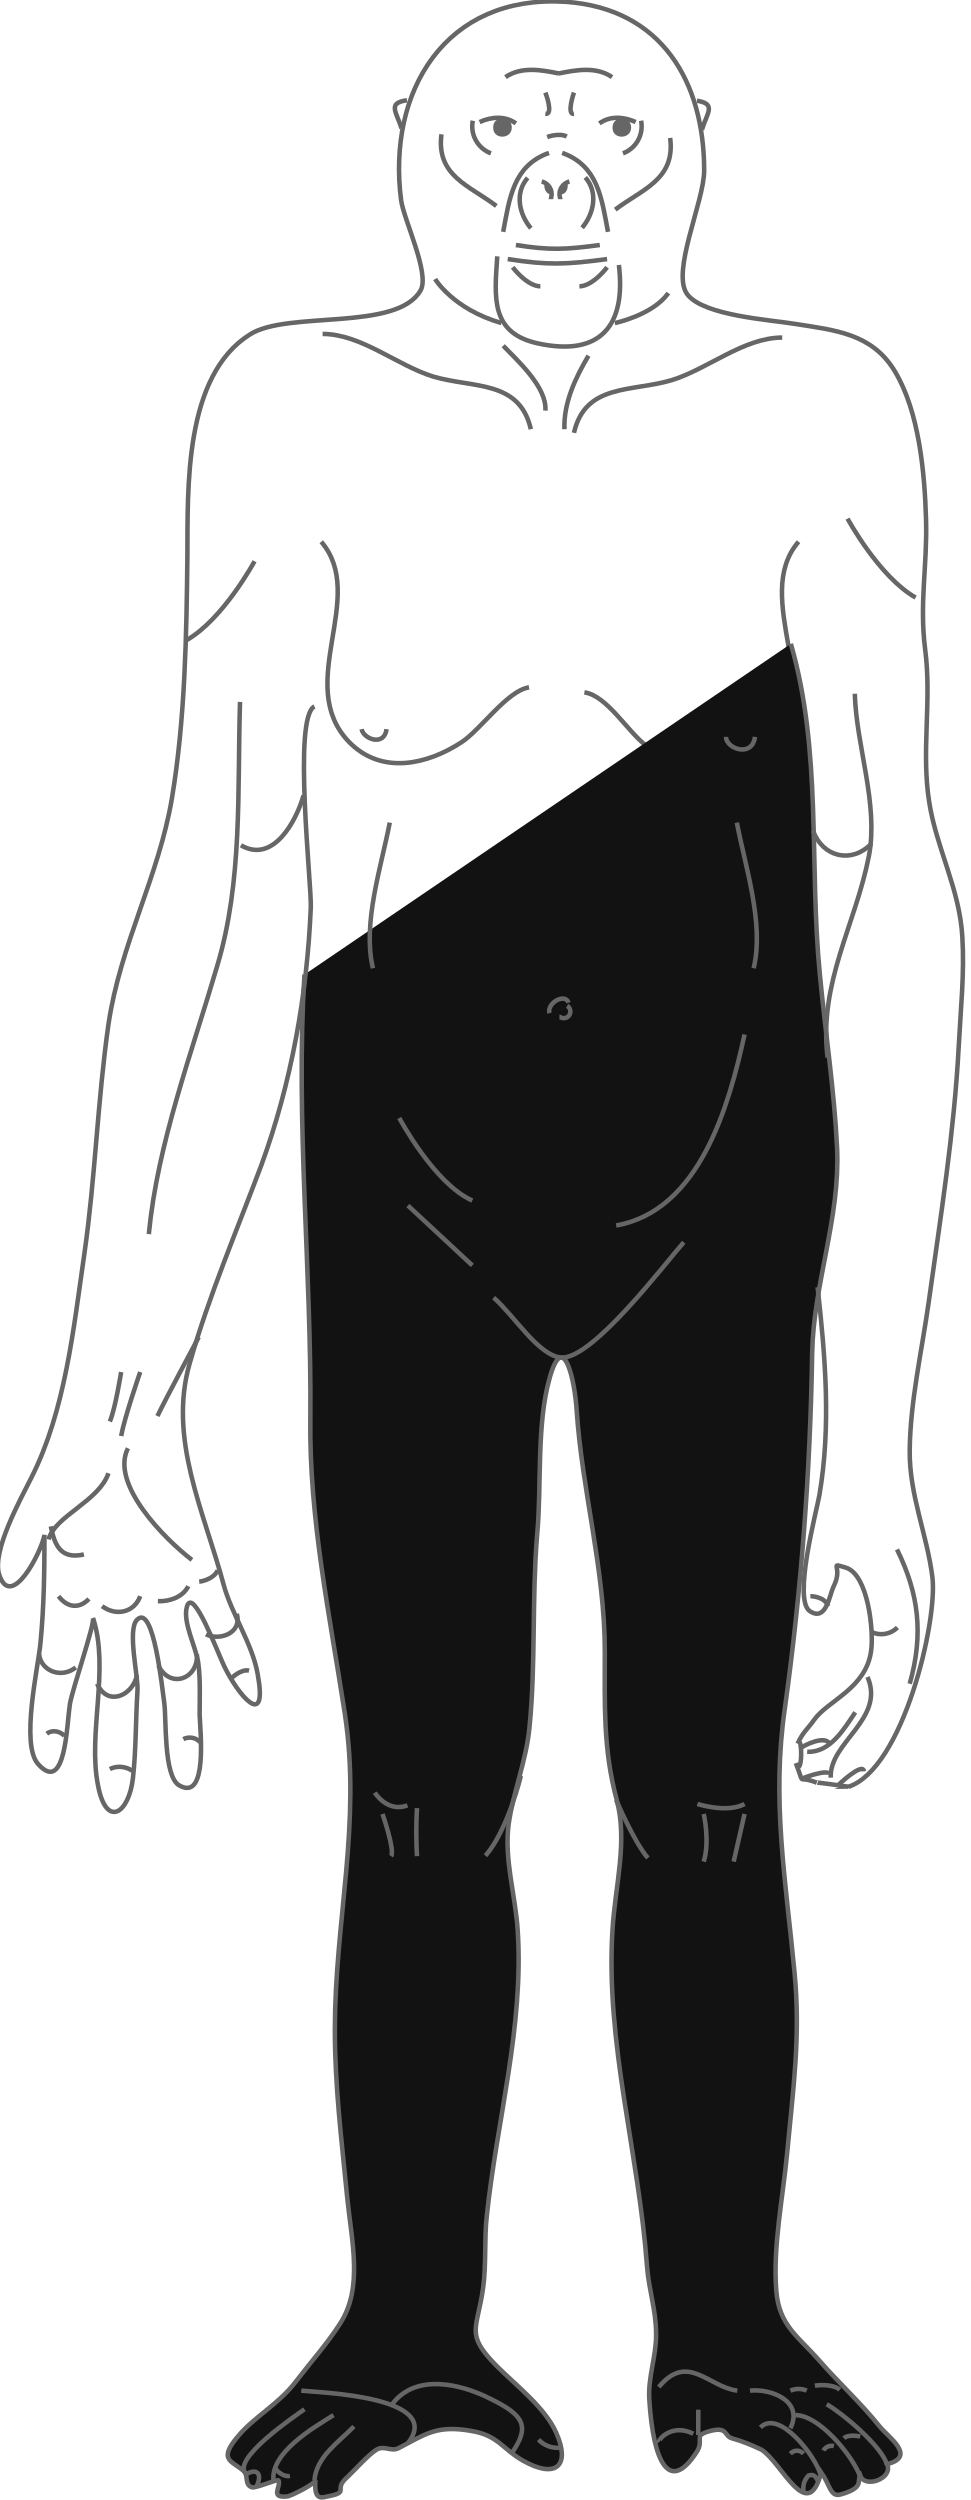
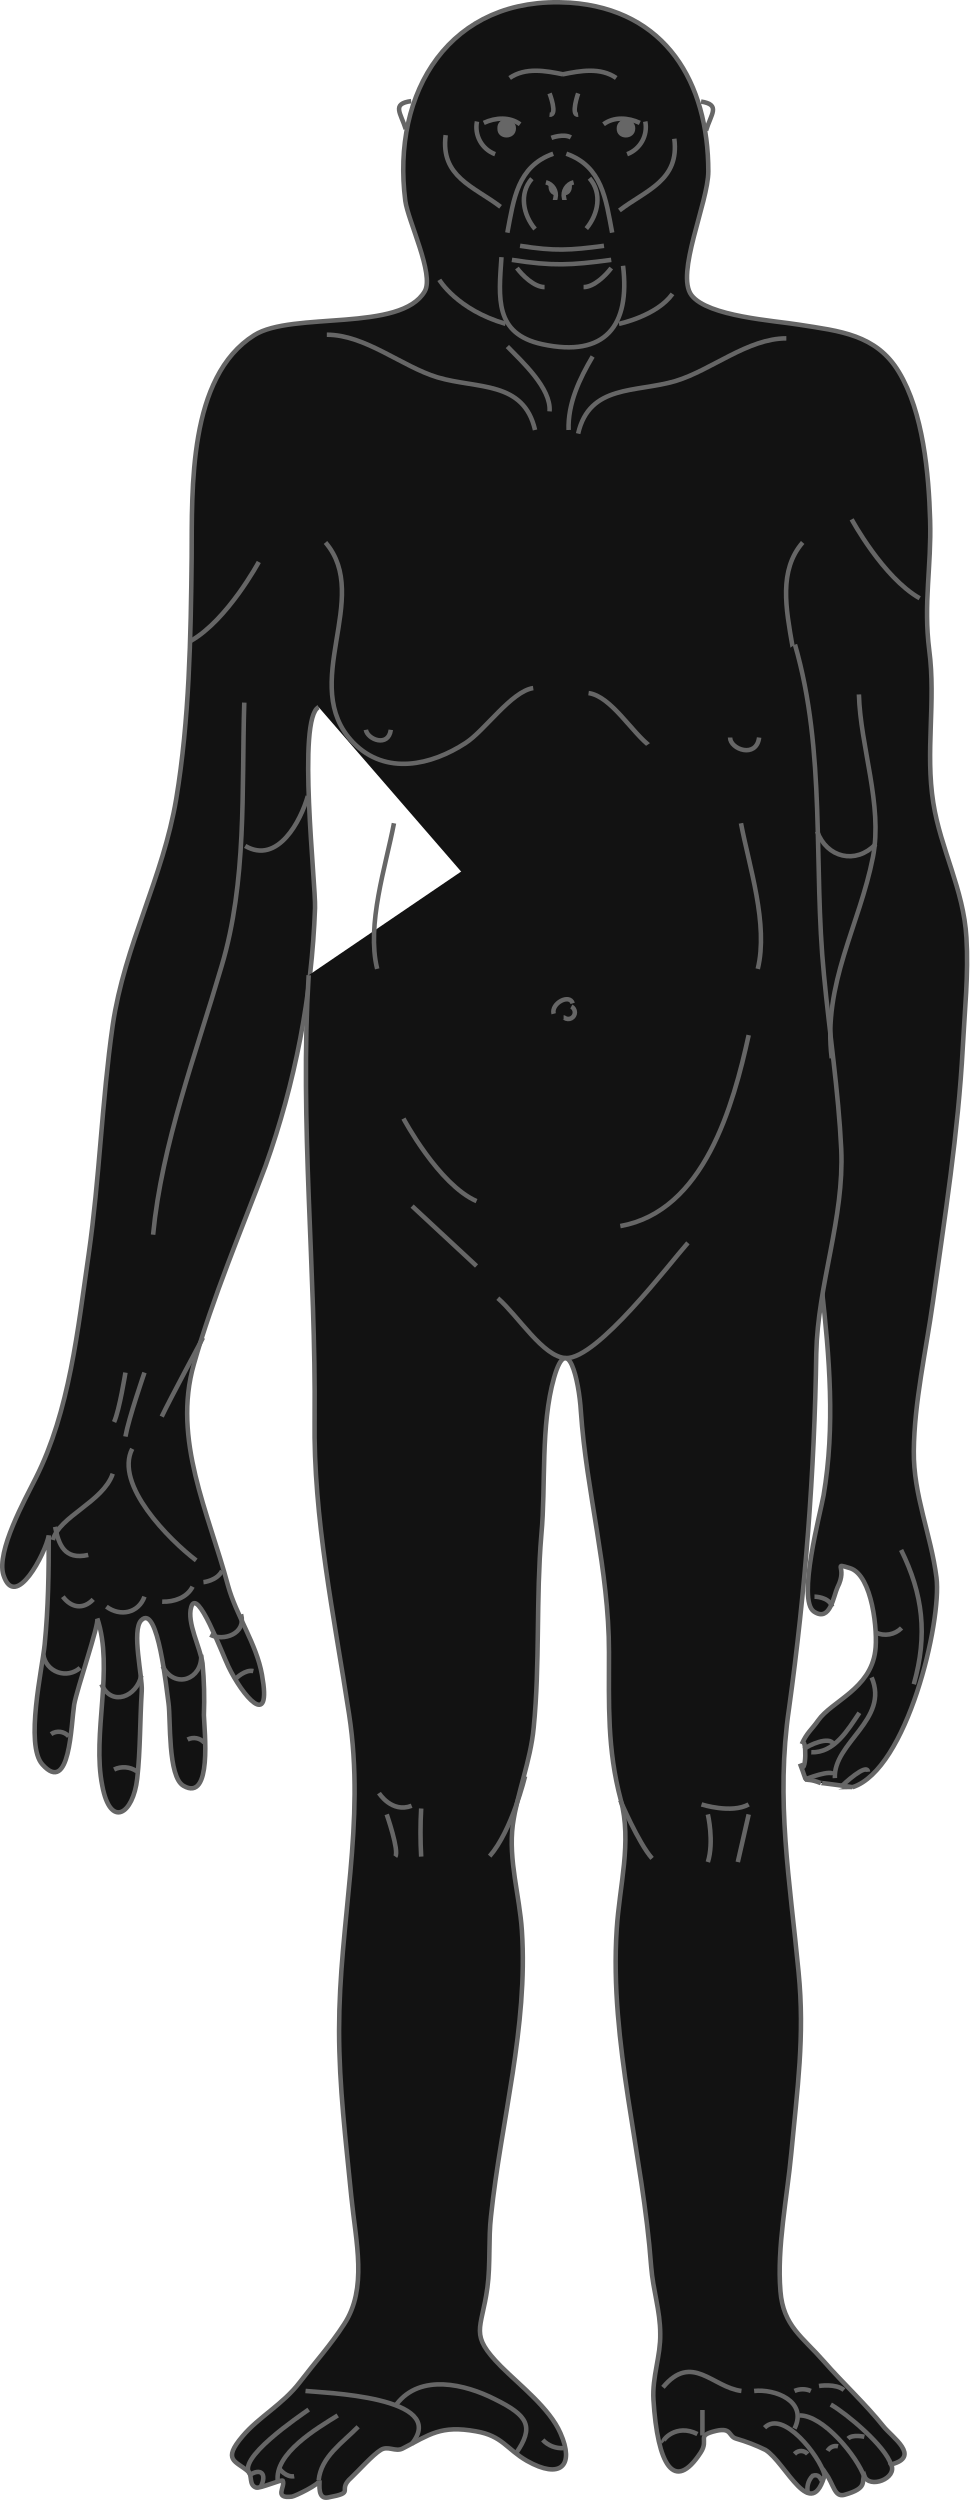
- <svg xmlns="http://www.w3.org/2000/svg" version="1.1" id="Layer_1" x="0px" y="0px" viewBox="0 0 213.8 551" style="enable-background:new 0 0 213.8 551;" xml:space="preserve">
-   <style type="text/css">
- 	.st0{fill:none;stroke:#666666;stroke-miterlimit:10;}
- 	.st1{fill:#121212;stroke:#666666;stroke-miterlimit:10;}
- 	.st2{fill:#666666;}
- </style>
-   <path class="st0" d="M109.6,2.2" />
-   <path class="st0" d="M70.8,119.4c10.4,12.1-6.1,31.4,6.1,44.1c7.2,7.4,17.3,5,24.8,0.1c4.2-2.7,10.1-11.4,14.9-12.1" />
-   <path class="st0" d="M176,119.4c-10.6,12.3,6.4,33.5-5.2,46.3c-7.2,7.9-21,4-28.3-1.3c-4.1-3-8.7-11.1-13.7-11.8" />
-   <path class="st0" d="M79.7,160.7c0.4,2.2,5,3.9,5.5,0" />
-   <path class="st1" d="M174.3,141.9c6.9,23.8,4,48.5,6.4,72.9c1.2,12.7,3.2,25.6,3.8,38.3c0.7,15.4-5.2,29.8-5.5,45.1  c-0.4,26.2-2.4,52.3-6,78.2c-3,20.3,0.2,38.1,2.1,58.2c1.4,14.2-0.3,25.8-1.6,39.8c-0.9,9.7-3.2,20.8-2.4,30.5  c0.6,7.7,4.9,10.1,9.6,15.5c4.1,4.7,9.1,9.3,13.1,14.3c1.9,2.4,8.4,6.7,1.7,8.4c1.5,3.1-4.9,5.5-5.9,2.5c-0.8,1.2,1,2.7-4.4,4.2  c-2.2,0.6-2.3-2.2-4.2-4.9c-3,11.7-8.7-2.2-13.2-5c-2.1-1-4.3-1.9-6.5-2.5c-1.7-0.5-0.9-2.5-4.4-1.7c-4.6,1.1-1.4,1.8-3.4,4.8  c-5.8,8.9-9.5,2.8-10.4-11.7c-0.3-5,1.6-9.6,1.5-14.5c0-5.1-1.6-9.6-2-14.8c-1.8-24.8-9.2-49.3-7.6-74.3c0.6-9.7,3.4-19.3,0.9-28.6  c-3-11.2-2.6-21-2.6-32.6c0-18.1-5-35.3-6.2-53.1c-0.4-6.7-2.9-17.9-5.9-7.4c-3,10.4-1.8,23.8-2.8,34.6c-1.2,14.2-0.3,28.5-1.7,42.6  c-0.7,7.4-3.6,14.2-4.6,21.4c-1,7.8,1.5,15.6,2,23.3c1.4,21.2-4.6,42-6.8,62.9c-0.6,5.2-0.1,10.6-0.8,15.8c-1.3,9.5-4.1,10.2,3,17.4  c4.2,4.2,10.7,9.2,13.1,14.7c3.2,7.2,0,10.3-7.4,6.1c-4.5-2.6-5.4-5.5-11.2-6.5c-7.8-1.4-10.2,0.7-16.2,3.8  c-1.6,0.8-3.2-0.7-4.8,0.3c-1.8,1.1-4.9,4.6-6.5,6.1c-3.4,3,1.3,3.2-5.2,4.4c-2.2,0.4-1.8-2.7-1.8-3.8c0,0.9-5.4,3.5-6.1,3.6  c-4.1,0.5-1.4-2.2-2-3.5c-0.2-0.4-5.1,1.8-5.9,1.5c-1.7-0.6-0.7-2.7-1.8-3.6c-2.7-2.3-5.7-2.4-1.2-7.7c3.6-4.3,8.9-7,12.7-12  c3.2-4.2,6.8-8.2,9.7-12.7c5.2-7.9,2.6-18.1,1.6-28.1c-1.2-12.3-2.7-24.2-2.7-36.7c0-24.1,5.9-45.6,2.2-69.7  c-3.3-21.6-7.9-43.1-7.6-65.1c0.3-32.7-3.3-65.1-1.3-97.8" />
-   <path class="st0" d="M160,162.4c0,2.6,5.8,4.7,6.4,0" />
-   <path class="st0" d="M178.6,351.8c0,0,3.2,0,3.9,2.2" />
-   <path class="st0" d="M191.2,369.6c4,9.3-8.5,14.4-8.1,22.2" />
-   <path class="st0" d="M177.9,386.1c5.1,0.2,8.1-5,10.6-8.7" />
-   <path class="st0" d="M176.3,385.4c0.9-0.8,5.6-3,6.5-1.1" />
-   <path class="st0" d="M176.3,392.2c0.3-0.2,6.3-2.5,6.5-1.1" />
-   <path class="st0" d="M184.6,393.6c0.2-0.3,5.6-5.3,5.8-3.2" />
-   <path class="st0" d="M192.1,359.7c1.9,0.9,4.2,0.5,5.7-1" />
-   <path class="st0" d="M197.7,341.5c4.8,9.7,5.9,18.7,2.8,29.6" />
-   <path class="st0" d="M66.9,175.3c-1.5,5.4-6.6,15.2-13.8,11" />
-   <path class="st0" d="M23.9,324.7c-2.1,6.2-11.8,9.4-13.2,14.6" />
-   <path class="st0" d="M28.2,319.2c-4,7.9,8.2,20.1,14.1,24.6" />
-   <path class="st0" d="M43.8,294.7c0,0-7.5,14-9.1,17.4" />
-   <path class="st0" d="M11.2,336.4c0.8,3.9,2,7.4,7.3,6.2" />
-   <path class="st0" d="M12.9,351.8c1.9,2.5,4.5,2.9,6.7,0.6" />
-   <path class="st0" d="M22.5,354c3.1,2.3,7.1,1.4,8.4-2.2" />
-   <path class="st0" d="M34.8,352.9c2.6,0.1,5.5-0.9,6.7-3.3" />
-   <path class="st0" d="M43.9,348.6c0,0,3-0.3,4.1-2.5" />
-   <path class="st0" d="M8.6,364.6c0.5,3.8,5,5.4,8.1,2.9" />
-   <path class="st0" d="M21.4,371.1c2.3,5.1,7.8,2.7,8.8-1.9" />
-   <path class="st0" d="M34.9,367.1c2.6,5.2,8.8,3,8.5-2.5" />
-   <path class="st0" d="M45.4,360.2c2.9,1.5,8-0.2,6.8-4.5" />
-   <path class="st0" d="M14.2,382.6c-1-1.1-2.7-1.4-3.9-0.5" />
-   <path class="st0" d="M29.2,390.3c-1.5-1-3.4-1.2-5-0.4" />
-   <path class="st0" d="M44.1,384c-0.9-1.1-2.5-1.3-3.7-0.7" />
-   <path class="st0" d="M51.1,369.8c0,0,2-2,3.8-1.6" />
-   <path class="st0" d="M26.7,302.4c0,0-1.3,8.2-2.5,10.9" />
-   <path class="st0" d="M30.9,302.4c0,0-3.5,10.1-4.2,14.1" />
-   <path class="st0" d="M56.1,123.7c0,0-6.9,12.8-15,17.4" />
-   <path class="st0" d="M186.8,114.3c0,0,6.9,12.8,15,17.4" />
-   <path class="st0" d="M172.4,74.4c-8.5,0-16.5,7-24.4,9.4c-8.8,2.6-19,0.7-21.5,11.6" />
-   <path class="st0" d="M71.1,73.6c8.5,0,16.5,7,24.4,9.4c8.8,2.6,19,0.7,21.5,11.6" />
-   <path class="st0" d="M125.5,137.5" />
-   <path class="st0" d="M125.5,106.2" />
-   <path class="st0" d="M117.1,137.5" />
-   <path class="st0" d="M118.2,108.6" />
-   <path class="st0" d="M109.6,56.5c-0.6,9-1.6,16.9,9,19.2c13.9,3,19.4-4.1,17.8-17.3" />
-   <path class="st0" d="M95.9,61.5c0,0,3.9,6.6,14.6,9.7" />
-   <path class="st0" d="M135.5,71.2c0,0,8.3-1.7,11.8-6.6" />
-   <path class="st0" d="M52.9,154.7c-0.6,19.4,0.6,39.4-5,58.1C42.3,232,34.7,252,32.8,272" />
-   <path class="st0" d="M82.6,395.1c0,0,2.8,4.5,7.2,2.8" />
-   <path class="st0" d="M153.7,397.6c0,0,6.6,2.1,10.4,0" />
-   <path class="st0" d="M84.3,399.8c0,0,2.8,8,1.9,9.3" />
-   <path class="st0" d="M91.9,398.5c-0.2,3.5-0.2,7,0,10.6" />
-   <path class="st0" d="M155.1,399.8c0,0,1.4,6,0,10.5" />
-   <line class="st0" x1="164.1" y1="399.8" x2="161.7" y2="410.3" />
-   <path class="st0" d="M114.8,391.4c0,0-2.9,12-7.8,17.6" />
-   <path class="st0" d="M141.3,407.3" />
-   <path class="st0" d="M136.8,398.7" />
-   <path class="st0" d="M164.1,228c-3.4,15.5-9.8,38.8-28.3,42.1" />
-   <path class="st0" d="M88,246.4c0,0,7.7,14.5,16.1,18.2" />
-   <path class="st0" d="M89.9,265.7c0,0,12.7,11.8,14.2,13.2" />
-   <path class="st0" d="M108.8,286c4.5,3.9,10,13,15,13.2c6.9,0.3,22.9-20.9,26.9-25.4" />
-   <path class="st0" d="M125,221.7c0.7,0.4,0.9,1.3,0.5,2c-0.4,0.7-1.3,0.9-2,0.5c-0.1,0-0.1-0.1-0.2-0.1" />
-   <path class="st0" d="M125.3,221c-0.7-2.2-4.8,0-4.2,2.3" />
-   <path class="st0" d="M162.4,181.3c1.8,9.5,6.1,22.3,3.7,32.1" />
-   <path class="st0" d="M85.9,181.3c-1.8,9.5-6.1,22.3-3.7,32.1" />
-   <path class="st0" d="M180.2,283.7c1.7,15.4,3,30.5,0.4,45.8c-0.6,3.5-5.9,23.1-2.1,25.6c3.6,2.4,4.3-3.5,5.2-5.4  c2.3-4.5-1.3-5.4,2.7-4.2c5,1.5,6.2,14.2,5.6,18.3c-1.1,8.4-9.6,11-12.6,15.3c-1.4,2-2.5,2.7-3.6,5.2c1.1-2.5,1.1,8-0.4,4.3  c2.1,5.4,0.1,2.5,4.6,4.3c-0.6-0.2,7.1,0.9,7,0.9c12-3.9,19.7-36.5,18.5-46.2c-1.2-9.5-5.1-18.1-5-27.9c0.1-10.8,2.7-22.1,4.2-32.8  c2.6-18.7,5.6-37.3,6.6-56.2c0.4-7.9,1.3-16.2,0.8-24.2c-0.6-10.6-5.7-19.5-7.3-29.7c-1.8-11.3,0.6-22.3-0.9-33.7  c-1.3-10.3,0.5-18.4,0.2-28.6c-0.3-10.2-1.5-23.8-6.9-32.7c-5-8.3-13.1-9-21.9-10.4c-5.4-0.9-20.2-1.8-23.8-6.5  c-3.7-4.8,3.7-20.5,3.7-27.3c0-19.5-9.3-35.7-30.5-37.2C98.1-1.3,85.3,20.2,88.4,44.1c0.6,4.4,6.4,16.2,4.3,19.9  c-5.2,9.1-29.2,4.4-37.6,9.7c-14.6,9.2-13.7,33.8-13.8,49c-0.2,17.5-0.5,35.8-3.4,53.2c-2.9,17.3-11.4,32.2-14,49.9  c-2.4,16.8-2.9,33.8-5.3,50.5c-2.4,16.5-4.2,34.6-11.7,49.4c-2.3,4.6-8.7,16.1-7.1,21.3c2.6,8.1,9.3-4.8,10-8.7  c0,8.1-0.1,15.9-0.9,24c-0.5,5.2-4.4,22.2-0.5,26.5c6.1,6.8,6.3-8.7,7-13.2c0.6-3.5,5.5-17.6,5.1-19c3.7,11.2-1.2,25.4,1.1,36.9  c1.8,9.5,6.8,6.3,7.7-1.6c0.7-6.2,0.6-13,1-19.3c0.2-3.1-2.3-13.4-0.1-15.6c3.7-3.8,5.6,15.7,6,18.3c0.5,3.5-0.2,16.2,3.3,18.2  c6.4,3.7,4.6-12.2,4.5-15.6c0-3.8,0.2-7.6-0.3-11.4c-0.5-3.5-3.5-9-2.5-12.4c1.3-4.6,6.8,10.2,8.2,13.1c3,6.3,9.7,14.4,7.4,1.8  c-1.2-6.8-5.7-13.1-7.5-19.7c-4.3-16.1-12.3-32.1-7.5-48.8c4.2-14.8,10.4-29.3,15.8-43.7c6.6-18,10.1-37.6,10.9-56.8  c0.2-5.1-4-41.9,0.8-44.3" />
-   <path class="st0" d="M183.2,319.2" />
-   <path class="st0" d="M185.9,279" />
-   <path class="st0" d="M179.2,183.1c2.1,5.8,8.5,7.4,12.9,2.8" />
-   <path class="st0" d="M188.4,152.9c0.3,11.5,5.3,24.4,3.1,35.8c-3,15.3-11.1,27.9-9.1,44.4" />
-   <path class="st0" d="M66.4,526.9c3.6,0.4,31.9,1.2,23.4,11.7" />
-   <path class="st0" d="M113.5,540" />
-   <path class="st0" d="M112.7,540.8c4.3-6.1,2.7-8.5-4.6-12.1c-6.5-3.3-16.4-5.7-21.6,1.1" />
-   <path class="st0" d="M118.7,537.7c1.2,1.3,2.9,1.9,4.6,1.8" />
-   <path class="st0" d="M67.1,531c-1.5,1.1-16.8,11.3-12.7,14.4" />
-   <path class="st0" d="M73.5,532.3c-4.5,2.8-14.1,8.4-13.2,14.6" />
-   <path class="st0" d="M78,534.8c-3.4,3.5-8.2,6.6-8.7,11.8" />
-   <path class="st0" d="M167.6,535c4.1-4.1,12.1,6.3,13.2,10.3" />
-   <path class="st0" d="M175.3,532.3c5.2-0.1,12.7,9,14.3,13.6" />
-   <path class="st0" d="M182.2,529.9c3.5,2,12.1,9.2,13.3,13.3" />
-   <path class="st0" d="M145.3,538.2c-0.4-0.4,2.8-4.2,7.5-1.8" />
-   <path class="st0" d="M145.2,526.1c6.4-7.7,10.9,0,17.3,0.8" />
-   <path class="st0" d="M165.3,526.9c4.5-0.5,11.9,2.2,8.9,8.3" />
-   <line class="st0" x1="153.9" y1="531.1" x2="153.9" y2="536.7" />
-   <path class="st0" d="M174.2,526.9c1.2-0.5,2.5-0.5,3.6,0" />
-   <path class="st0" d="M179.6,525.8c0,0,3.7-0.6,5.5,0.9" />
-   <path class="st0" d="M177.1,540.8c-0.7-0.8-1.9-0.9-2.7-0.2c-0.1,0.1-0.1,0.1-0.2,0.2" />
-   <path class="st0" d="M183.8,539.1c-0.9-0.2-1.9,0.2-2.3,1" />
-   <path class="st0" d="M189.6,537c0,0-2.6-0.6-3.6,0.4" />
-   <path class="st0" d="M60.7,544.1c0,0,1.4,1.9,3.2,1.6" />
-   <path class="st0" d="M54,545.5c2.5-1.7,4-0.4,2.5,2.6" />
-   <path class="st0" d="M180.2,546.7c-0.4-0.8-0.8-1.5-2-1.1c-1,1-1.4,2.5-1,4" />
-   <path class="st0" d="M120.2,20.4c0,0,1.9,4.9,0,4.7" />
-   <path class="st0" d="M126.5,20.4c0,0-1.7,4.9,0,4.7" />
-   <path class="st0" d="M117,28.5" />
-   <path class="st0" d="M113.2,23.5" />
-   <path class="st0" d="M128.7,28.8" />
-   <path class="st0" d="M132.1,24.3" />
-   <path class="st0" d="M121,33.7c-7.9,2.8-8.7,10-10.1,17.4" />
-   <path class="st0" d="M123.9,33.7c7.9,2.8,8.7,10,10.1,17.4" />
-   <path class="st0" d="M119.4,40c1.5,0.4,2.5,1.9,2.1,3.5c0,0.1-0.1,0.3-0.1,0.4" />
-   <path class="st0" d="M125.5,40c-1.5,0.4-2.5,1.9-2.1,3.5c0,0.1,0.1,0.3,0.1,0.4" />
-   <path class="st0" d="M110.9,76.2c3.2,3.3,9.7,9.2,9.3,14.3" />
-   <path class="st0" d="M129.7,78.4c-2.9,4.9-5.5,10.4-5.3,16.2" />
-   <path class="st0" d="M111.9,57.1c9,1.4,12.9,1.2,21.9,0" />
-   <path class="st0" d="M113.7,54c7.6,1.2,11,1,18.5,0" />
-   <path class="st0" d="M129,39.1c2.9,3.3,1.9,8-0.7,11.1" />
-   <path class="st0" d="M116.3,39.2c-2.9,3.3-1.9,8,0.7,11.1" />
-   <path class="st0" d="M111.4,17c3.5-2.4,7.9-1.6,11.8-0.8" />
-   <path class="st0" d="M134.9,17c-3.5-2.4-7.9-1.6-11.8-0.8" />
-   <path class="st0" d="M147.7,30.4c1.2,9.2-6.2,11.3-12.1,15.8" />
-   <path class="st0" d="M97.3,29.6c-1.2,9.2,6.2,11.3,12.1,15.8" />
-   <path class="st0" d="M119.4,27.8" />
-   <path class="st0" d="M116.6,25.1" />
-   <path class="st0" d="M126.1,27.9" />
-   <path class="st0" d="M129,25.2" />
-   <path class="st0" d="M104.2,26.6c-0.6,3.1,1.1,6.1,4,7.2" />
-   <path class="st0" d="M141.3,26.6c0.6,3.1-1.1,6.1-4,7.2" />
-   <path class="st0" d="M105.7,26.9c2.6-1.2,5.7-1.4,8,0.3" />
-   <path class="st0" d="M140.1,26.9c-2.6-1.2-5.7-1.4-8,0.3" />
-   <path class="st0" d="M120.5,40.6c0,0-0.3,1.6,1.1,1.8" />
-   <path class="st0" d="M124.6,40.6c0,0,0.3,1.6-1.1,1.8" />
-   <path class="st2" d="M112.8,28.1c0,2.7-4.2,2.7-4.1,0C108.6,25.4,112.8,25.4,112.8,28.1z" />
-   <path class="st2" d="M139.1,28.1c0,2.7-4.2,2.7-4.1,0C135,25.4,139.1,25.4,139.1,28.1z" />
-   <path class="st0" d="M113,58.9c1.2,1.6,3.8,4.2,6.1,4.2" />
-   <path class="st0" d="M133.8,58.9c-1.2,1.6-3.8,4.2-6.1,4.2" />
-   <path class="st0" d="M120.6,30.2c0,0,2.7-1,4.3-0.1" />
-   <path class="st0" d="M89.7,22.1c-4.4,0.6-2.3,2.6-1.2,6.2" />
-   <path class="st0" d="M153.6,22.2c4.4,0.7,2.2,2.7,1.1,6.4" />
-   <path class="st0" d="M135.8,396.7c0,0,4,9.4,7,12.8" />
+ <svg xmlns="http://www.w3.org/2000/svg" width="213.7" height="551.13" viewBox="0 0 213.7 551.13">
+   <path d="M180.2,283.7c1.7,15.4,3,30.5.4,45.8-.6,3.5-5.9,23.1-2.1,25.6,3.6,2.4,4.3-3.5,5.2-5.4,2.3-4.5-1.3-5.4,2.7-4.2,5,1.5,6.2,14.2,5.6,18.3-1.1,8.4-9.6,11-12.6,15.3-1.4,2-2.5,2.7-3.6,5.2,1.1-2.5,1.1,8-.4,4.3,2.1,5.4.1,2.5,4.6,4.3-.6-.2,7.1.9,7,.9,12-3.9,19.7-36.5,18.5-46.2-1.2-9.5-5.1-18.1-5-27.9.1-10.8,2.7-22.1,4.2-32.8,2.6-18.7,5.6-37.3,6.6-56.2.4-7.9,1.3-16.2.8-24.2-.6-10.6-5.7-19.5-7.3-29.7-1.8-11.3.6-22.3-.9-33.7-1.3-10.3.5-18.4.2-28.6s-1.5-23.8-6.9-32.7c-5-8.3-13.1-9-21.9-10.4-5.4-.9-20.2-1.8-23.8-6.5s3.7-20.5,3.7-27.3c0-19.5-9.3-35.7-30.5-37.2C98.1-1.3,85.3,20.2,88.4,44.1c.6,4.4,6.4,16.2,4.3,19.9-5.2,9.1-29.2,4.4-37.6,9.7-14.6,9.2-13.7,33.8-13.8,49-.2,17.5-.5,35.8-3.4,53.2s-11.4,32.2-14,49.9c-2.4,16.8-2.9,33.8-5.3,50.5-2.4,16.5-4.2,34.6-11.7,49.4C4.6,330.3-1.8,341.8-.2,347c2.6,8.1,9.3-4.8,10-8.7,0,8.1-.1,15.9-.9,24-.5,5.2-4.4,22.2-.5,26.5,6.1,6.8,6.3-8.7,7-13.2.6-3.5,5.5-17.6,5.1-19,3.7,11.2-1.2,25.4,1.1,36.9,1.8,9.5,6.8,6.3,7.7-1.6.7-6.2.6-13,1-19.3.2-3.1-2.3-13.4-.1-15.6,3.7-3.8,5.6,15.7,6,18.3.5,3.5-.2,16.2,3.3,18.2,6.4,3.7,4.6-12.2,4.5-15.6a86.82,86.82,0,0,0-.3-11.4c-.5-3.5-3.5-9-2.5-12.4,1.3-4.6,6.8,10.2,8.2,13.1,3,6.3,9.7,14.4,7.4,1.8-1.2-6.8-5.7-13.1-7.5-19.7C45,333.2,37,317.2,41.8,300.5c4.2-14.8,10.4-29.3,15.8-43.7A189.39,189.39,0,0,0,68.5,200c.2-5.1-4-41.9.8-44.3" transform="translate(0.95 0.19)" fill="#121212" stroke="#666" stroke-miterlimit="10" />
+   <path d="M109.6,2.2" transform="translate(0.95 0.19)" fill="none" stroke="#666" stroke-miterlimit="10" />
+   <path d="M70.8,119.4c10.4,12.1-6.1,31.4,6.1,44.1,7.2,7.4,17.3,5,24.8.1,4.2-2.7,10.1-11.4,14.9-12.1" transform="translate(0.95 0.19)" fill="none" stroke="#666" stroke-miterlimit="10" />
+   <path d="M176,119.4c-10.6,12.3,6.4,33.5-5.2,46.3-7.2,7.9-21,4-28.3-1.3-4.1-3-8.7-11.1-13.7-11.8" transform="translate(0.95 0.19)" fill="none" stroke="#666" stroke-miterlimit="10" />
+   <path d="M79.7,160.7c.4,2.2,5,3.9,5.5,0" transform="translate(0.95 0.19)" fill="none" stroke="#666" stroke-miterlimit="10" />
+   <path d="M174.3,141.9c6.9,23.8,4,48.5,6.4,72.9,1.2,12.7,3.2,25.6,3.8,38.3.7,15.4-5.2,29.8-5.5,45.1a638.65,638.65,0,0,1-6,78.2c-3,20.3.2,38.1,2.1,58.2,1.4,14.2-.3,25.8-1.6,39.8-.9,9.7-3.2,20.8-2.4,30.5.6,7.7,4.9,10.1,9.6,15.5,4.1,4.7,9.1,9.3,13.1,14.3,1.9,2.4,8.4,6.7,1.7,8.4,1.5,3.1-4.9,5.5-5.9,2.5-.8,1.2,1,2.7-4.4,4.2-2.2.6-2.3-2.2-4.2-4.9-3,11.7-8.7-2.2-13.2-5a39.58,39.58,0,0,0-6.5-2.5c-1.7-.5-.9-2.5-4.4-1.7-4.6,1.1-1.4,1.8-3.4,4.8-5.8,8.9-9.5,2.8-10.4-11.7-.3-5,1.6-9.6,1.5-14.5,0-5.1-1.6-9.6-2-14.8-1.8-24.8-9.2-49.3-7.6-74.3.6-9.7,3.4-19.3.9-28.6-3-11.2-2.6-21-2.6-32.6,0-18.1-5-35.3-6.2-53.1-.4-6.7-2.9-17.9-5.9-7.4s-1.8,23.8-2.8,34.6c-1.2,14.2-.3,28.5-1.7,42.6-.7,7.4-3.6,14.2-4.6,21.4-1,7.8,1.5,15.6,2,23.3,1.4,21.2-4.6,42-6.8,62.9-.6,5.2-.1,10.6-.8,15.8-1.3,9.5-4.1,10.2,3,17.4,4.2,4.2,10.7,9.2,13.1,14.7,3.2,7.2,0,10.3-7.4,6.1-4.5-2.6-5.4-5.5-11.2-6.5-7.8-1.4-10.2.7-16.2,3.8-1.6.8-3.2-.7-4.8.3-1.8,1.1-4.9,4.6-6.5,6.1-3.4,3,1.3,3.2-5.2,4.4-2.2.4-1.8-2.7-1.8-3.8,0,.9-5.4,3.5-6.1,3.6-4.1.5-1.4-2.2-2-3.5-.2-.4-5.1,1.8-5.9,1.5-1.7-.6-.7-2.7-1.8-3.6-2.7-2.3-5.7-2.4-1.2-7.7,3.6-4.3,8.9-7,12.7-12,3.2-4.2,6.8-8.2,9.7-12.7,5.2-7.9,2.6-18.1,1.6-28.1-1.2-12.3-2.7-24.2-2.7-36.7,0-24.1,5.9-45.6,2.2-69.7-3.3-21.6-7.9-43.1-7.6-65.1.3-32.7-3.3-65.1-1.3-97.8" transform="translate(0.95 0.19)" fill="#121212" stroke="#666" stroke-miterlimit="10" />
+   <path d="M160,162.4c0,2.6,5.8,4.7,6.4,0" transform="translate(0.95 0.19)" fill="none" stroke="#666" stroke-miterlimit="10" />
+   <path d="M178.6,351.8s3.2,0,3.9,2.2" transform="translate(0.95 0.19)" fill="none" stroke="#666" stroke-miterlimit="10" />
+   <path d="M191.2,369.6c4,9.3-8.5,14.4-8.1,22.2" transform="translate(0.95 0.19)" fill="none" stroke="#666" stroke-miterlimit="10" />
+   <path d="M177.9,386.1c5.1.2,8.1-5,10.6-8.7" transform="translate(0.95 0.19)" fill="none" stroke="#666" stroke-miterlimit="10" />
+   <path d="M176.3,385.4c.9-.8,5.6-3,6.5-1.1" transform="translate(0.95 0.19)" fill="none" stroke="#666" stroke-miterlimit="10" />
+   <path d="M176.3,392.2c.3-.2,6.3-2.5,6.5-1.1" transform="translate(0.95 0.19)" fill="none" stroke="#666" stroke-miterlimit="10" />
+   <path d="M184.6,393.6c.2-.3,5.6-5.3,5.8-3.2" transform="translate(0.95 0.19)" fill="none" stroke="#666" stroke-miterlimit="10" />
+   <path d="M192.1,359.7a5,5,0,0,0,5.7-1" transform="translate(0.95 0.19)" fill="none" stroke="#666" stroke-miterlimit="10" />
+   <path d="M197.7,341.5c4.8,9.7,5.9,18.7,2.8,29.6" transform="translate(0.95 0.19)" fill="none" stroke="#666" stroke-miterlimit="10" />
+   <path d="M66.9,175.3c-1.5,5.4-6.6,15.2-13.8,11" transform="translate(0.95 0.19)" fill="none" stroke="#666" stroke-miterlimit="10" />
+   <path d="M23.9,324.7c-2.1,6.2-11.8,9.4-13.2,14.6" transform="translate(0.95 0.19)" fill="none" stroke="#666" stroke-miterlimit="10" />
+   <path d="M28.2,319.2c-4,7.9,8.2,20.1,14.1,24.6" transform="translate(0.95 0.19)" fill="none" stroke="#666" stroke-miterlimit="10" />
+   <path d="M43.8,294.7s-7.5,14-9.1,17.4" transform="translate(0.95 0.19)" fill="none" stroke="#666" stroke-miterlimit="10" />
+   <path d="M11.2,336.4c.8,3.9,2,7.4,7.3,6.2" transform="translate(0.95 0.19)" fill="none" stroke="#666" stroke-miterlimit="10" />
+   <path d="M12.9,351.8c1.9,2.5,4.5,2.9,6.7.6" transform="translate(0.95 0.19)" fill="none" stroke="#666" stroke-miterlimit="10" />
+   <path d="M22.5,354c3.1,2.3,7.1,1.4,8.4-2.2" transform="translate(0.95 0.19)" fill="none" stroke="#666" stroke-miterlimit="10" />
+   <path d="M34.8,352.9c2.6.1,5.5-.9,6.7-3.3" transform="translate(0.95 0.19)" fill="none" stroke="#666" stroke-miterlimit="10" />
+   <path d="M43.9,348.6s3-.3,4.1-2.5" transform="translate(0.95 0.19)" fill="none" stroke="#666" stroke-miterlimit="10" />
+   <path d="M8.6,364.6a4.9,4.9,0,0,0,8.1,2.9" transform="translate(0.95 0.19)" fill="none" stroke="#666" stroke-miterlimit="10" />
+   <path d="M21.4,371.1c2.3,5.1,7.8,2.7,8.8-1.9" transform="translate(0.95 0.19)" fill="none" stroke="#666" stroke-miterlimit="10" />
+   <path d="M34.9,367.1c2.6,5.2,8.8,3,8.5-2.5" transform="translate(0.95 0.19)" fill="none" stroke="#666" stroke-miterlimit="10" />
+   <path d="M45.4,360.2c2.9,1.5,8-.2,6.8-4.5" transform="translate(0.95 0.19)" fill="none" stroke="#666" stroke-miterlimit="10" />
+   <path d="M14.2,382.6a2.94,2.94,0,0,0-3.9-.5" transform="translate(0.95 0.19)" fill="none" stroke="#666" stroke-miterlimit="10" />
+   <path d="M29.2,390.3a5,5,0,0,0-5-.4" transform="translate(0.95 0.19)" fill="none" stroke="#666" stroke-miterlimit="10" />
+   <path d="M44.1,384a3.06,3.06,0,0,0-3.7-.7" transform="translate(0.95 0.19)" fill="none" stroke="#666" stroke-miterlimit="10" />
+   <path d="M51.1,369.8s2-2,3.8-1.6" transform="translate(0.95 0.19)" fill="none" stroke="#666" stroke-miterlimit="10" />
+   <path d="M26.7,302.4s-1.3,8.2-2.5,10.9" transform="translate(0.95 0.19)" fill="none" stroke="#666" stroke-miterlimit="10" />
+   <path d="M30.9,302.4s-3.5,10.1-4.2,14.1" transform="translate(0.95 0.19)" fill="none" stroke="#666" stroke-miterlimit="10" />
+   <path d="M56.1,123.7s-6.9,12.8-15,17.4" transform="translate(0.95 0.19)" fill="none" stroke="#666" stroke-miterlimit="10" />
+   <path d="M186.8,114.3s6.9,12.8,15,17.4" transform="translate(0.95 0.19)" fill="none" stroke="#666" stroke-miterlimit="10" />
+   <path d="M172.4,74.4c-8.5,0-16.5,7-24.4,9.4-8.8,2.6-19,.7-21.5,11.6" transform="translate(0.95 0.19)" fill="none" stroke="#666" stroke-miterlimit="10" />
+   <path d="M71.1,73.6c8.5,0,16.5,7,24.4,9.4,8.8,2.6,19,.7,21.5,11.6" transform="translate(0.95 0.19)" fill="none" stroke="#666" stroke-miterlimit="10" />
+   <path d="M125.5,137.5" transform="translate(0.95 0.19)" fill="none" stroke="#666" stroke-miterlimit="10" />
+   <path d="M125.5,106.2" transform="translate(0.95 0.19)" fill="none" stroke="#666" stroke-miterlimit="10" />
+   <path d="M117.1,137.5" transform="translate(0.95 0.19)" fill="none" stroke="#666" stroke-miterlimit="10" />
+   <path d="M118.2,108.6" transform="translate(0.95 0.19)" fill="none" stroke="#666" stroke-miterlimit="10" />
+   <path d="M109.6,56.5c-.6,9-1.6,16.9,9,19.2,13.9,3,19.4-4.1,17.8-17.3" transform="translate(0.95 0.19)" fill="none" stroke="#666" stroke-miterlimit="10" />
+   <path d="M95.9,61.5s3.9,6.6,14.6,9.7" transform="translate(0.95 0.19)" fill="none" stroke="#666" stroke-miterlimit="10" />
+   <path d="M135.5,71.2s8.3-1.7,11.8-6.6" transform="translate(0.95 0.19)" fill="none" stroke="#666" stroke-miterlimit="10" />
+   <path d="M52.9,154.7c-.6,19.4.6,39.4-5,58.1C42.3,232,34.7,252,32.8,272" transform="translate(0.95 0.19)" fill="none" stroke="#666" stroke-miterlimit="10" />
+   <path d="M82.6,395.1s2.8,4.5,7.2,2.8" transform="translate(0.95 0.19)" fill="none" stroke="#666" stroke-miterlimit="10" />
+   <path d="M153.7,397.6s6.6,2.1,10.4,0" transform="translate(0.95 0.19)" fill="none" stroke="#666" stroke-miterlimit="10" />
+   <path d="M84.3,399.8s2.8,8,1.9,9.3" transform="translate(0.95 0.19)" fill="none" stroke="#666" stroke-miterlimit="10" />
+   <path d="M91.9,398.5a93.71,93.71,0,0,0,0,10.6" transform="translate(0.95 0.19)" fill="none" stroke="#666" stroke-miterlimit="10" />
+   <path d="M155.1,399.8s1.4,6,0,10.5" transform="translate(0.95 0.19)" fill="none" stroke="#666" stroke-miterlimit="10" />
+   <line x1="165.05" y1="399.99" x2="162.65" y2="410.49" fill="none" stroke="#666" stroke-miterlimit="10" />
+   <path d="M114.8,391.4s-2.9,12-7.8,17.6" transform="translate(0.95 0.19)" fill="none" stroke="#666" stroke-miterlimit="10" />
+   <path d="M141.3,407.3" transform="translate(0.95 0.19)" fill="none" stroke="#666" stroke-miterlimit="10" />
+   <path d="M136.8,398.7" transform="translate(0.95 0.19)" fill="none" stroke="#666" stroke-miterlimit="10" />
+   <path d="M164.1,228c-3.4,15.5-9.8,38.8-28.3,42.1" transform="translate(0.95 0.19)" fill="none" stroke="#666" stroke-miterlimit="10" />
+   <path d="M88,246.4s7.7,14.5,16.1,18.2" transform="translate(0.95 0.19)" fill="none" stroke="#666" stroke-miterlimit="10" />
+   <path d="M89.9,265.7l14.2,13.2" transform="translate(0.95 0.19)" fill="none" stroke="#666" stroke-miterlimit="10" />
+   <path d="M108.8,286c4.5,3.9,10,13,15,13.2,6.9.3,22.9-20.9,26.9-25.4" transform="translate(0.95 0.19)" fill="none" stroke="#666" stroke-miterlimit="10" />
+   <path d="M125,221.7a1.46,1.46,0,1,1-1.5,2.5c-.1,0-.1-.1-.2-.1" transform="translate(0.95 0.19)" fill="none" stroke="#666" stroke-miterlimit="10" />
+   <path d="M125.3,221c-.7-2.2-4.8,0-4.2,2.3" transform="translate(0.95 0.19)" fill="none" stroke="#666" stroke-miterlimit="10" />
+   <path d="M162.4,181.3c1.8,9.5,6.1,22.3,3.7,32.1" transform="translate(0.95 0.19)" fill="none" stroke="#666" stroke-miterlimit="10" />
+   <path d="M85.9,181.3c-1.8,9.5-6.1,22.3-3.7,32.1" transform="translate(0.95 0.19)" fill="none" stroke="#666" stroke-miterlimit="10" />
+   <path d="M183.2,319.2" transform="translate(0.95 0.19)" fill="none" stroke="#666" stroke-miterlimit="10" />
+   <path d="M185.9,279" transform="translate(0.95 0.19)" fill="none" stroke="#666" stroke-miterlimit="10" />
+   <path d="M179.2,183.1c2.1,5.8,8.5,7.4,12.9,2.8" transform="translate(0.95 0.19)" fill="none" stroke="#666" stroke-miterlimit="10" />
+   <path d="M188.4,152.9c.3,11.5,5.3,24.4,3.1,35.8-3,15.3-11.1,27.9-9.1,44.4" transform="translate(0.95 0.19)" fill="none" stroke="#666" stroke-miterlimit="10" />
+   <path d="M66.4,526.9c3.6.4,31.9,1.2,23.4,11.7" transform="translate(0.95 0.19)" fill="none" stroke="#666" stroke-miterlimit="10" />
+   <path d="M113.5,540" transform="translate(0.95 0.19)" fill="none" stroke="#666" stroke-miterlimit="10" />
+   <path d="M112.7,540.8c4.3-6.1,2.7-8.5-4.6-12.1-6.5-3.3-16.4-5.7-21.6,1.1" transform="translate(0.95 0.19)" fill="none" stroke="#666" stroke-miterlimit="10" />
+   <path d="M118.7,537.7a5.75,5.75,0,0,0,4.6,1.8" transform="translate(0.95 0.19)" fill="none" stroke="#666" stroke-miterlimit="10" />
+   <path d="M67.1,531c-1.5,1.1-16.8,11.3-12.7,14.4" transform="translate(0.95 0.19)" fill="none" stroke="#666" stroke-miterlimit="10" />
+   <path d="M73.5,532.3c-4.5,2.8-14.1,8.4-13.2,14.6" transform="translate(0.95 0.19)" fill="none" stroke="#666" stroke-miterlimit="10" />
+   <path d="M78,534.8c-3.4,3.5-8.2,6.6-8.7,11.8" transform="translate(0.95 0.19)" fill="none" stroke="#666" stroke-miterlimit="10" />
+   <path d="M167.6,535c4.1-4.1,12.1,6.3,13.2,10.3" transform="translate(0.95 0.19)" fill="none" stroke="#666" stroke-miterlimit="10" />
+   <path d="M175.3,532.3c5.2-.1,12.7,9,14.3,13.6" transform="translate(0.95 0.19)" fill="none" stroke="#666" stroke-miterlimit="10" />
+   <path d="M182.2,529.9c3.5,2,12.1,9.2,13.3,13.3" transform="translate(0.95 0.19)" fill="none" stroke="#666" stroke-miterlimit="10" />
+   <path d="M145.3,538.2c-.4-.4,2.8-4.2,7.5-1.8" transform="translate(0.95 0.19)" fill="none" stroke="#666" stroke-miterlimit="10" />
+   <path d="M145.2,526.1c6.4-7.7,10.9,0,17.3.8" transform="translate(0.95 0.19)" fill="none" stroke="#666" stroke-miterlimit="10" />
+   <path d="M165.3,526.9c4.5-.5,11.9,2.2,8.9,8.3" transform="translate(0.95 0.19)" fill="none" stroke="#666" stroke-miterlimit="10" />
+   <line x1="154.85" y1="531.29" x2="154.85" y2="536.89" fill="none" stroke="#666" stroke-miterlimit="10" />
+   <path d="M174.2,526.9a4.51,4.51,0,0,1,3.6,0" transform="translate(0.95 0.19)" fill="none" stroke="#666" stroke-miterlimit="10" />
+   <path d="M179.6,525.8s3.7-.6,5.5.9" transform="translate(0.95 0.19)" fill="none" stroke="#666" stroke-miterlimit="10" />
+   <path d="M177.1,540.8a1.91,1.91,0,0,0-2.7-.2l-.2.2" transform="translate(0.95 0.19)" fill="none" stroke="#666" stroke-miterlimit="10" />
+   <path d="M183.8,539.1a2.09,2.09,0,0,0-2.3,1" transform="translate(0.95 0.19)" fill="none" stroke="#666" stroke-miterlimit="10" />
+   <path d="M189.6,537s-2.6-.6-3.6.4" transform="translate(0.95 0.19)" fill="none" stroke="#666" stroke-miterlimit="10" />
+   <path d="M60.7,544.1s1.4,1.9,3.2,1.6" transform="translate(0.95 0.19)" fill="none" stroke="#666" stroke-miterlimit="10" />
+   <path d="M54,545.5c2.5-1.7,4-.4,2.5,2.6" transform="translate(0.95 0.19)" fill="none" stroke="#666" stroke-miterlimit="10" />
+   <path d="M180.2,546.7c-.4-.8-.8-1.5-2-1.1a4.11,4.11,0,0,0-1,4" transform="translate(0.95 0.19)" fill="none" stroke="#666" stroke-miterlimit="10" />
+   <path d="M120.2,20.4s1.9,4.9,0,4.7" transform="translate(0.95 0.19)" fill="none" stroke="#666" stroke-miterlimit="10" />
+   <path d="M126.5,20.4s-1.7,4.9,0,4.7" transform="translate(0.95 0.19)" fill="none" stroke="#666" stroke-miterlimit="10" />
+   <path d="M117,28.5" transform="translate(0.95 0.19)" fill="none" stroke="#666" stroke-miterlimit="10" />
+   <path d="M113.2,23.5" transform="translate(0.95 0.19)" fill="none" stroke="#666" stroke-miterlimit="10" />
+   <path d="M128.7,28.8" transform="translate(0.95 0.19)" fill="none" stroke="#666" stroke-miterlimit="10" />
+   <path d="M132.1,24.3" transform="translate(0.95 0.19)" fill="none" stroke="#666" stroke-miterlimit="10" />
+   <path d="M121,33.7c-7.9,2.8-8.7,10-10.1,17.4" transform="translate(0.95 0.19)" fill="none" stroke="#666" stroke-miterlimit="10" />
+   <path d="M123.9,33.7c7.9,2.8,8.7,10,10.1,17.4" transform="translate(0.95 0.19)" fill="none" stroke="#666" stroke-miterlimit="10" />
+   <path d="M119.4,40a2.89,2.89,0,0,1,2.1,3.5c0,.1-.1.3-.1.4" transform="translate(0.95 0.19)" fill="none" stroke="#666" stroke-miterlimit="10" />
+   <path d="M125.5,40a2.89,2.89,0,0,0-2.1,3.5c0,.1.1.3.1.4" transform="translate(0.95 0.19)" fill="none" stroke="#666" stroke-miterlimit="10" />
+   <path d="M110.9,76.2c3.2,3.3,9.7,9.2,9.3,14.3" transform="translate(0.95 0.19)" fill="none" stroke="#666" stroke-miterlimit="10" />
+   <path d="M129.7,78.4c-2.9,4.9-5.5,10.4-5.3,16.2" transform="translate(0.95 0.19)" fill="none" stroke="#666" stroke-miterlimit="10" />
+   <path d="M111.9,57.1c9,1.4,12.9,1.2,21.9,0" transform="translate(0.95 0.19)" fill="none" stroke="#666" stroke-miterlimit="10" />
+   <path d="M113.7,54c7.6,1.2,11,1,18.5,0" transform="translate(0.95 0.19)" fill="none" stroke="#666" stroke-miterlimit="10" />
+   <path d="M129,39.1c2.9,3.3,1.9,8-.7,11.1" transform="translate(0.95 0.19)" fill="none" stroke="#666" stroke-miterlimit="10" />
+   <path d="M116.3,39.2c-2.9,3.3-1.9,8,.7,11.1" transform="translate(0.95 0.19)" fill="none" stroke="#666" stroke-miterlimit="10" />
+   <path d="M111.4,17c3.5-2.4,7.9-1.6,11.8-.8" transform="translate(0.95 0.19)" fill="none" stroke="#666" stroke-miterlimit="10" />
+   <path d="M134.9,17c-3.5-2.4-7.9-1.6-11.8-.8" transform="translate(0.95 0.19)" fill="none" stroke="#666" stroke-miterlimit="10" />
+   <path d="M147.7,30.4c1.2,9.2-6.2,11.3-12.1,15.8" transform="translate(0.95 0.19)" fill="none" stroke="#666" stroke-miterlimit="10" />
+   <path d="M97.3,29.6c-1.2,9.2,6.2,11.3,12.1,15.8" transform="translate(0.95 0.19)" fill="none" stroke="#666" stroke-miterlimit="10" />
+   <path d="M119.4,27.8" transform="translate(0.95 0.19)" fill="none" stroke="#666" stroke-miterlimit="10" />
+   <path d="M116.6,25.1" transform="translate(0.95 0.19)" fill="none" stroke="#666" stroke-miterlimit="10" />
+   <path d="M126.1,27.9" transform="translate(0.95 0.19)" fill="none" stroke="#666" stroke-miterlimit="10" />
+   <path d="M129,25.2" transform="translate(0.95 0.19)" fill="none" stroke="#666" stroke-miterlimit="10" />
+   <path d="M104.2,26.6a6.37,6.37,0,0,0,4,7.2" transform="translate(0.95 0.19)" fill="none" stroke="#666" stroke-miterlimit="10" />
+   <path d="M141.3,26.6a6.37,6.37,0,0,1-4,7.2" transform="translate(0.95 0.19)" fill="none" stroke="#666" stroke-miterlimit="10" />
+   <path d="M105.7,26.9c2.6-1.2,5.7-1.4,8,.3" transform="translate(0.95 0.19)" fill="none" stroke="#666" stroke-miterlimit="10" />
+   <path d="M140.1,26.9c-2.6-1.2-5.7-1.4-8,.3" transform="translate(0.95 0.19)" fill="none" stroke="#666" stroke-miterlimit="10" />
+   <path d="M120.5,40.6s-.3,1.6,1.1,1.8" transform="translate(0.95 0.19)" fill="none" stroke="#666" stroke-miterlimit="10" />
+   <path d="M124.6,40.6s.3,1.6-1.1,1.8" transform="translate(0.95 0.19)" fill="none" stroke="#666" stroke-miterlimit="10" />
+   <path d="M112.8,28.1c0,2.7-4.2,2.7-4.1,0C108.6,25.4,112.8,25.4,112.8,28.1Z" transform="translate(0.95 0.19)" fill="#666" />
+   <path d="M139.1,28.1c0,2.7-4.2,2.7-4.1,0A2.05,2.05,0,0,1,139.1,28.1Z" transform="translate(0.95 0.19)" fill="#666" />
+   <path d="M113,58.9c1.2,1.6,3.8,4.2,6.1,4.2" transform="translate(0.95 0.19)" fill="none" stroke="#666" stroke-miterlimit="10" />
+   <path d="M133.8,58.9c-1.2,1.6-3.8,4.2-6.1,4.2" transform="translate(0.95 0.19)" fill="none" stroke="#666" stroke-miterlimit="10" />
+   <path d="M120.6,30.2s2.7-1,4.3-.1" transform="translate(0.95 0.19)" fill="none" stroke="#666" stroke-miterlimit="10" />
+   <path d="M89.7,22.1c-4.4.6-2.3,2.6-1.2,6.2" transform="translate(0.95 0.19)" fill="none" stroke="#666" stroke-miterlimit="10" />
+   <path d="M153.6,22.2c4.4.7,2.2,2.7,1.1,6.4" transform="translate(0.95 0.19)" fill="none" stroke="#666" stroke-miterlimit="10" />
+   <path d="M135.8,396.7s4,9.4,7,12.8" transform="translate(0.95 0.19)" fill="none" stroke="#666" stroke-miterlimit="10" />
</svg>
